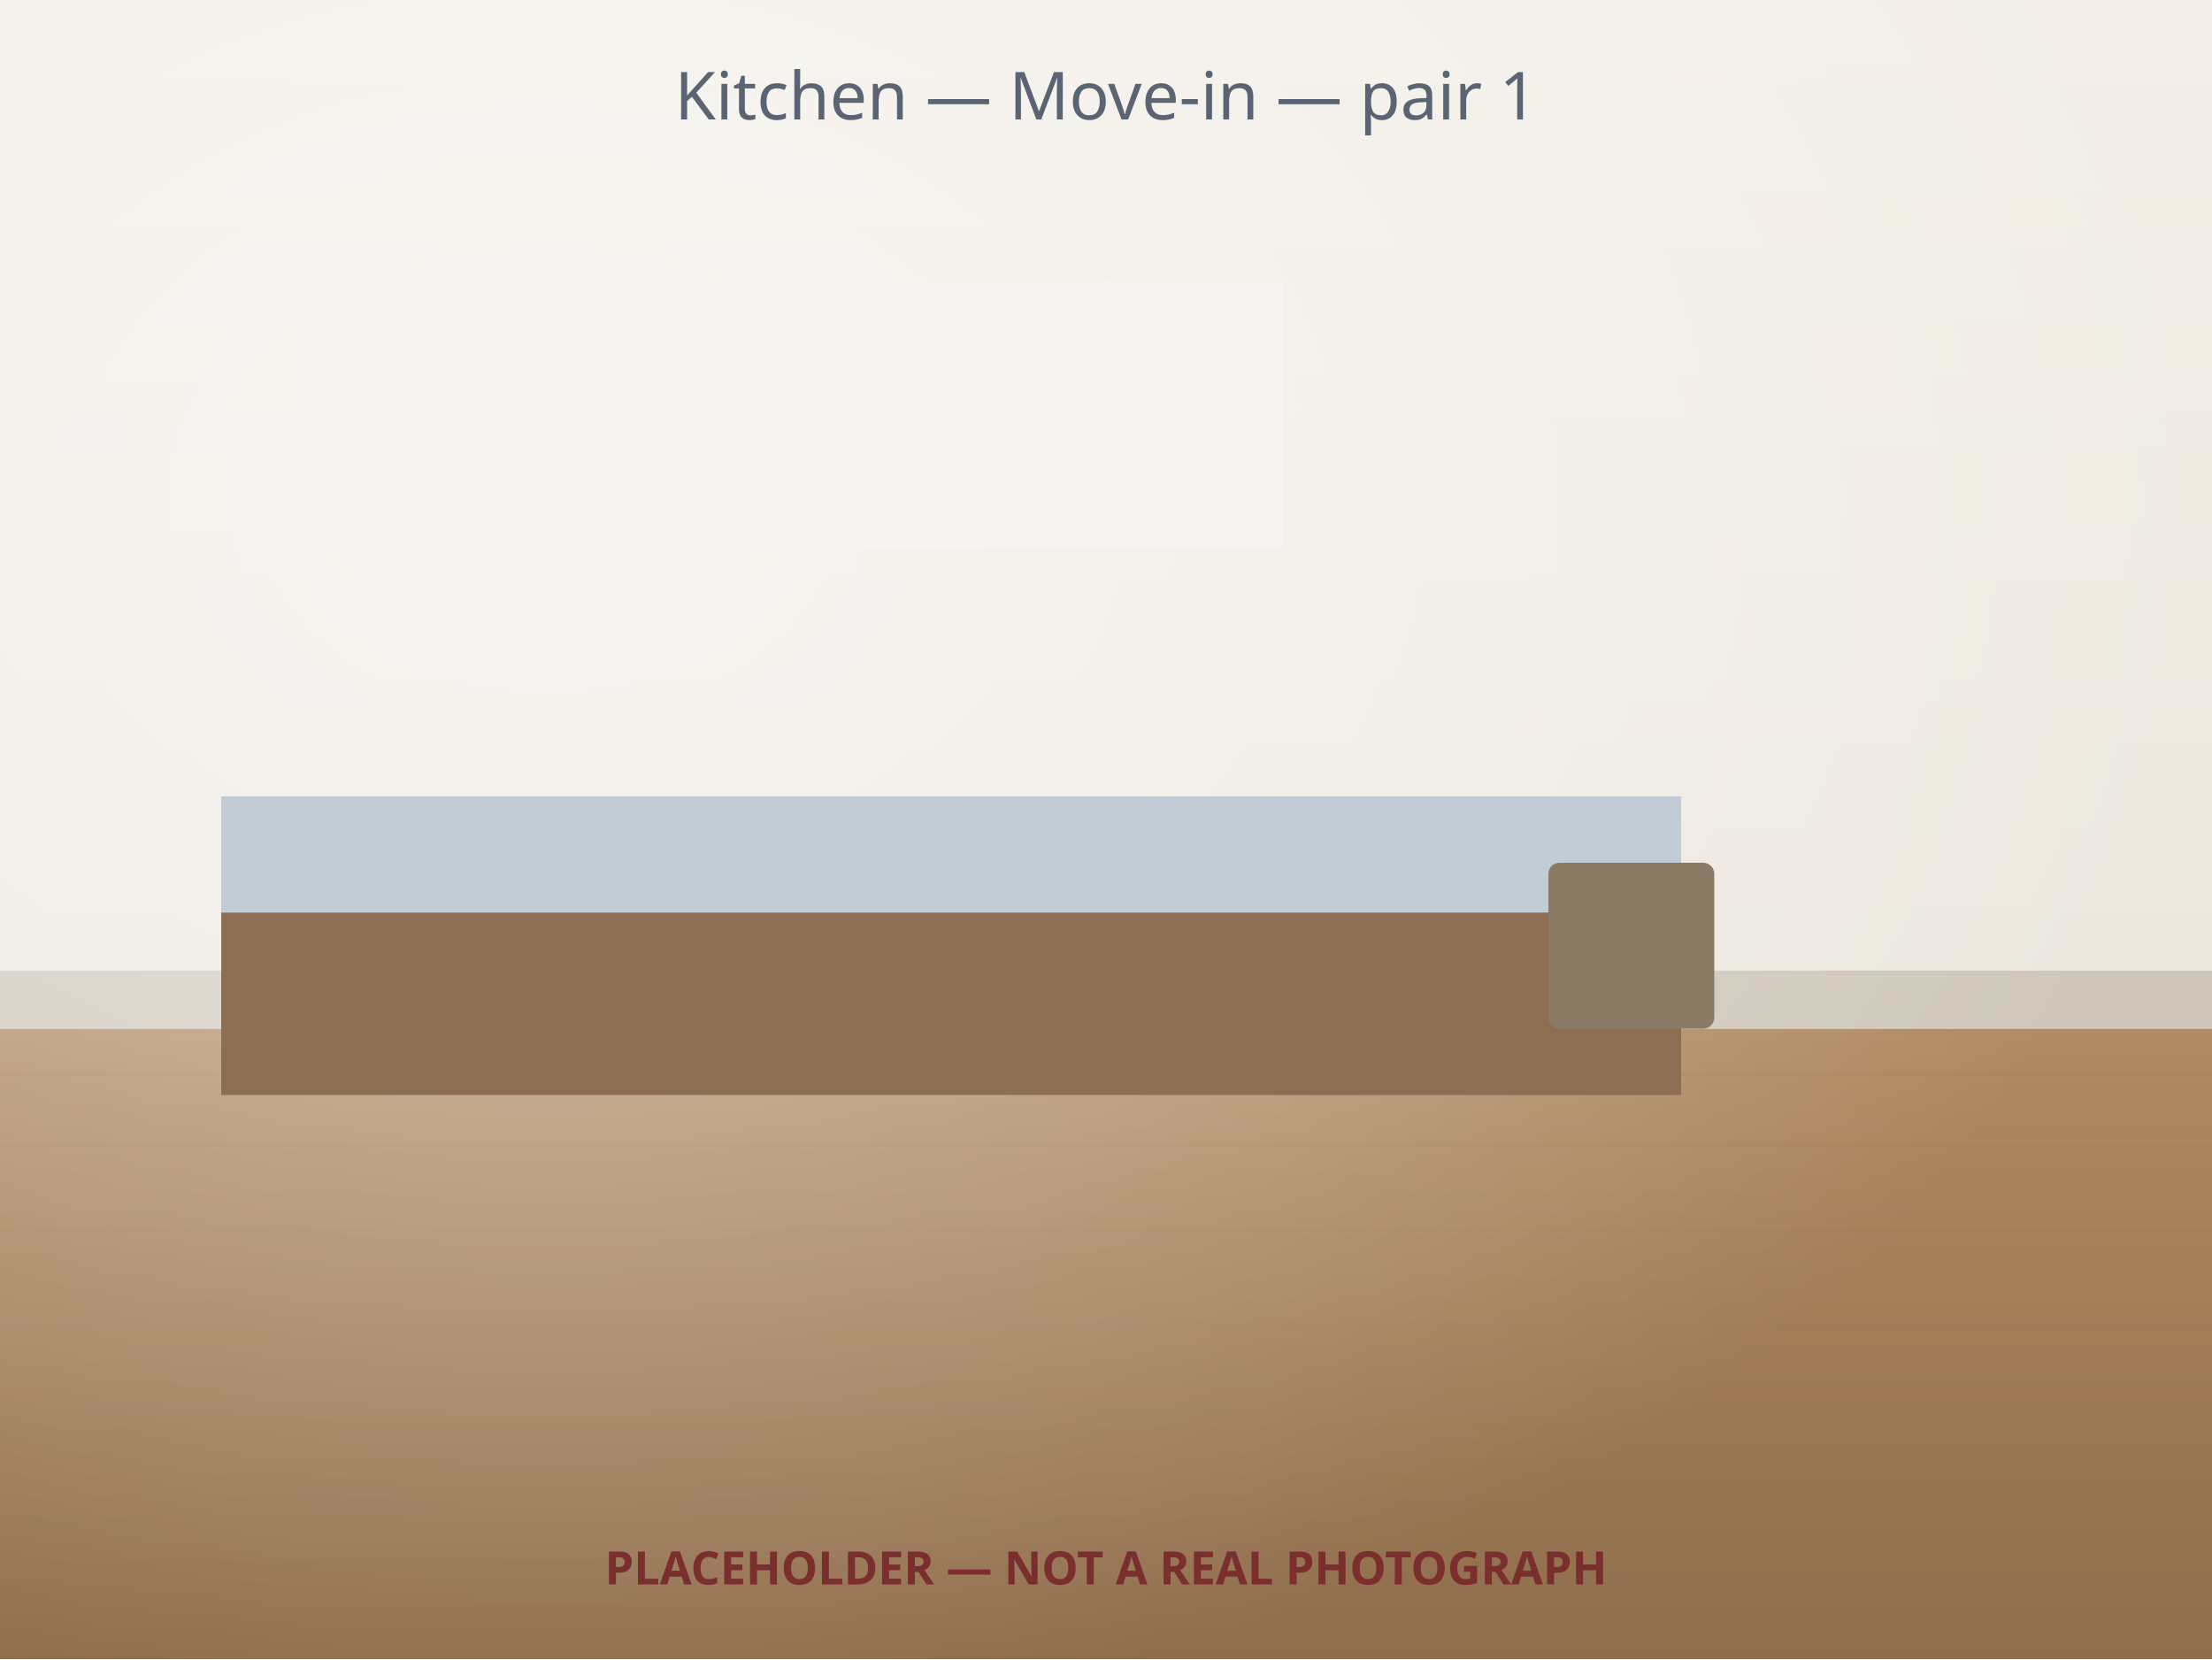
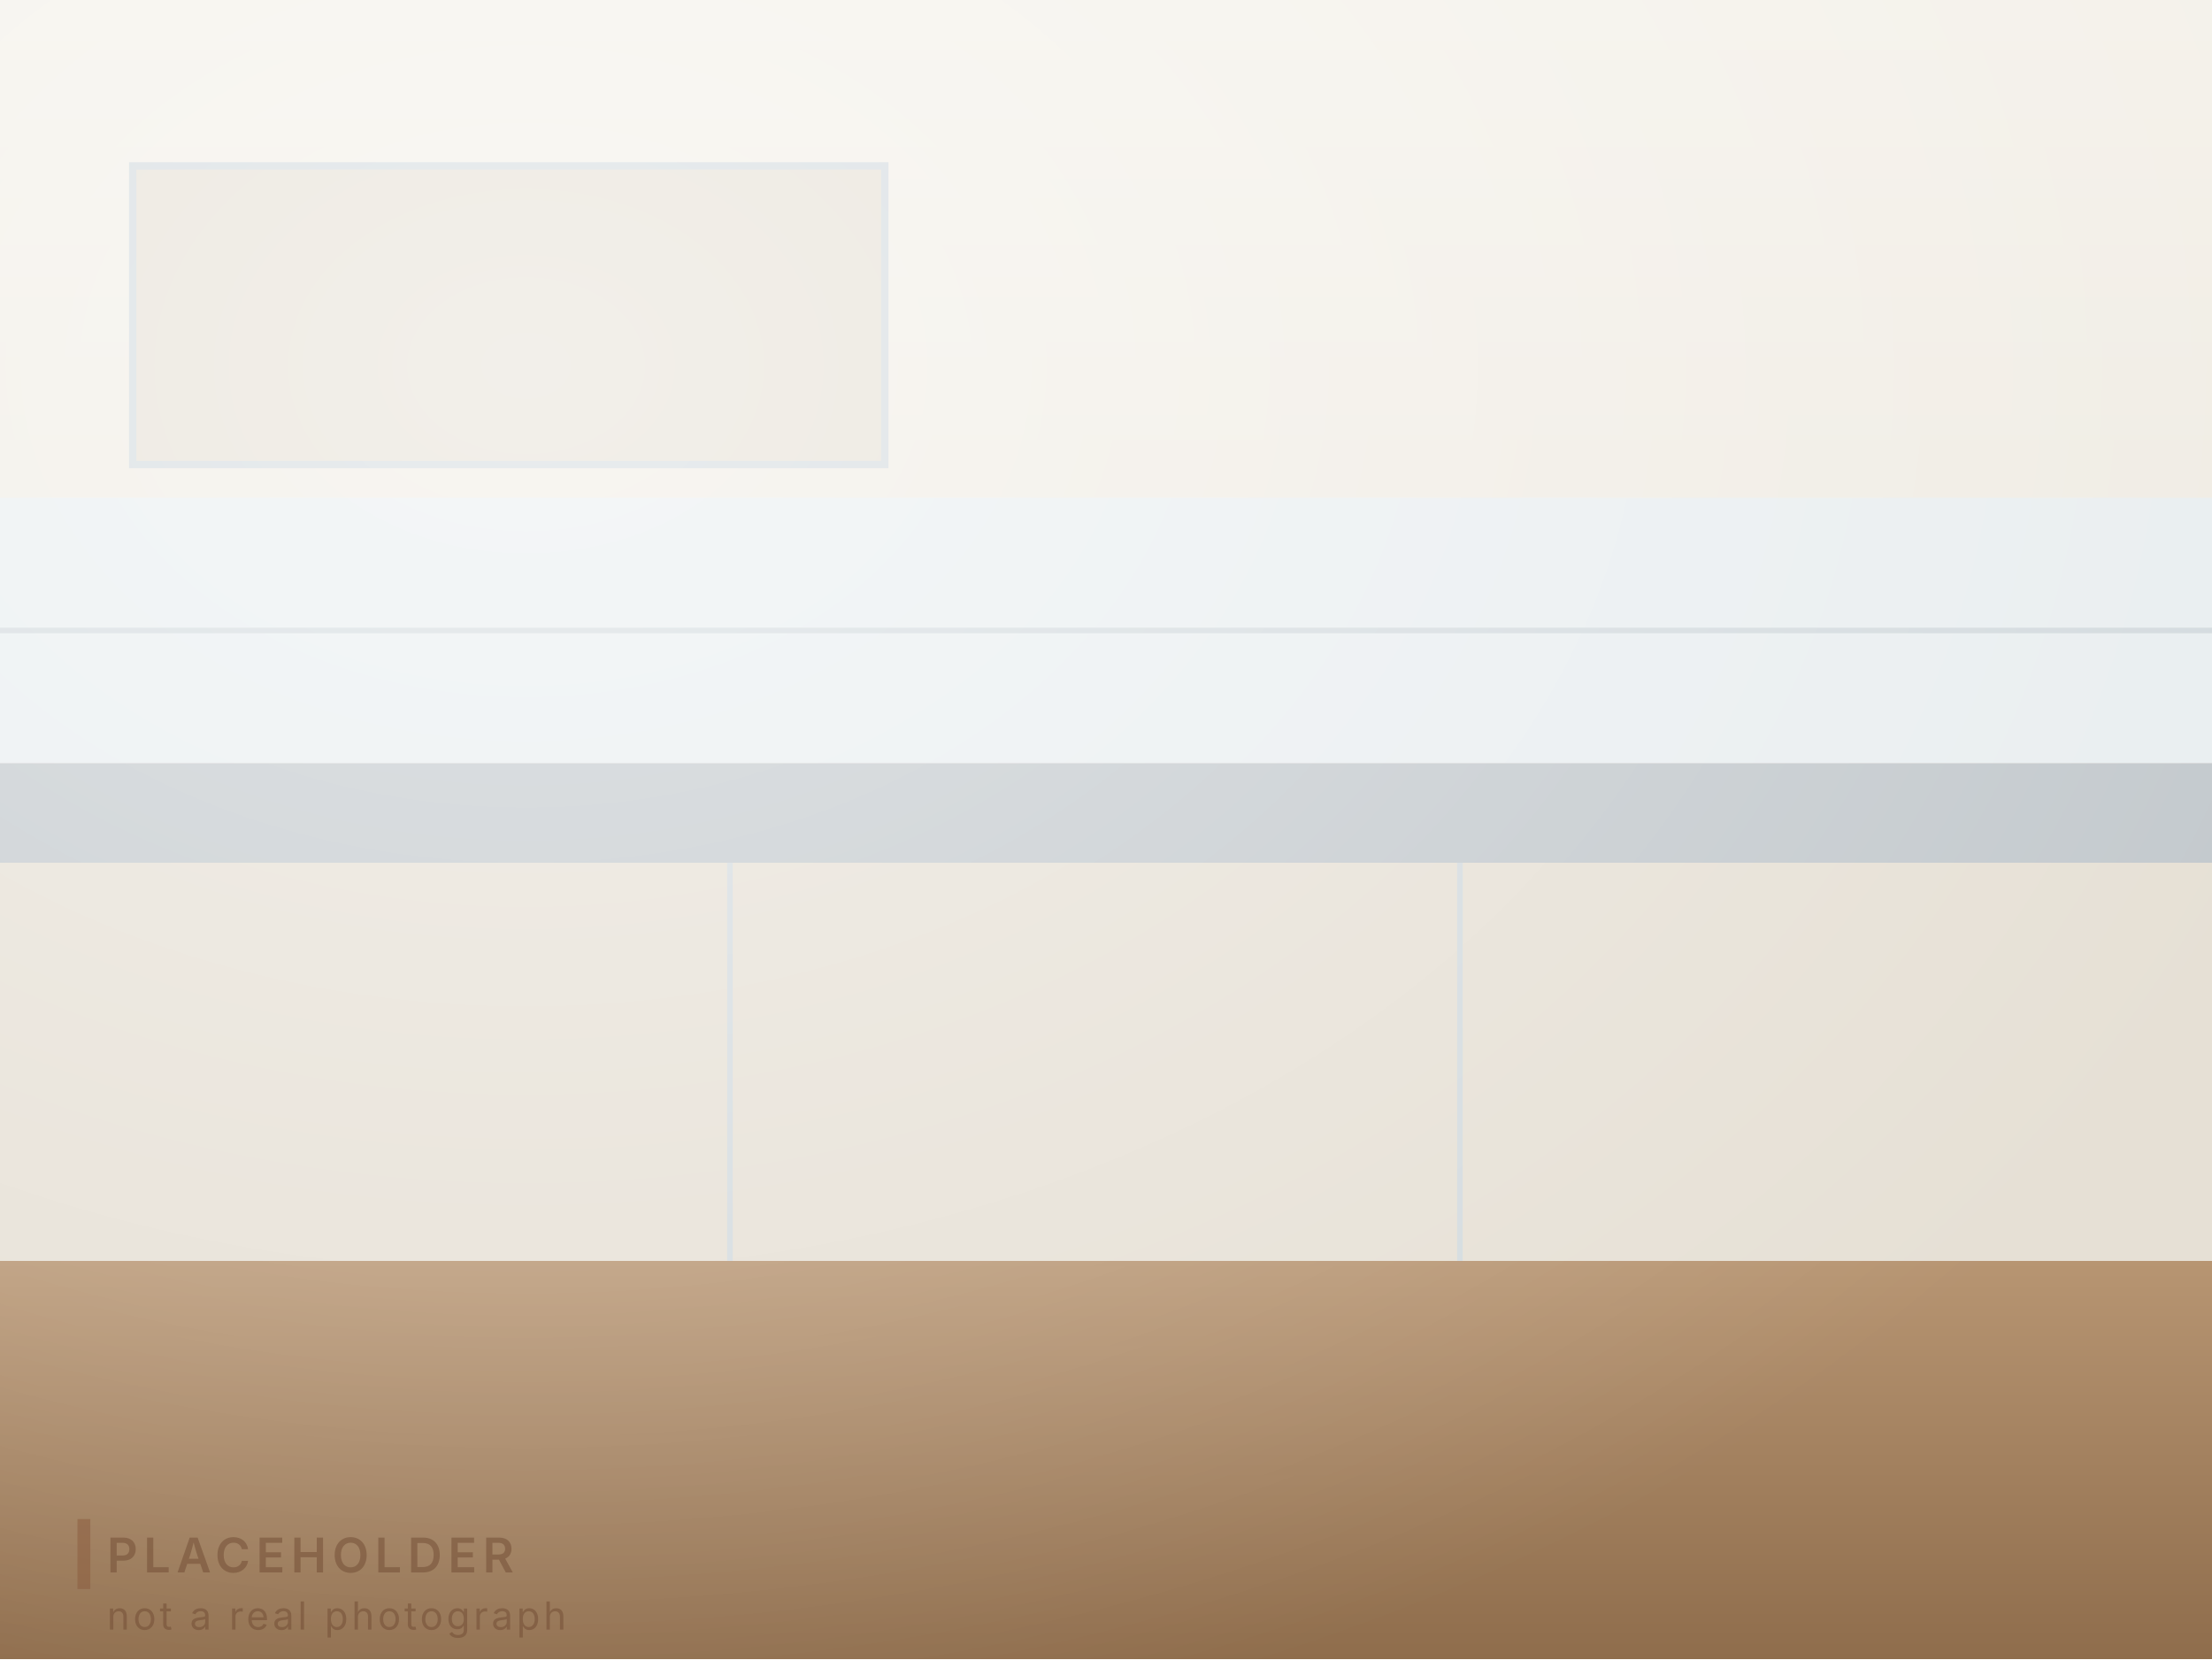
<svg xmlns="http://www.w3.org/2000/svg" width="1200" height="900" viewBox="0 0 1200 900" role="img">
  <defs>
-     <linearGradient id="wallg" x1="0" y1="0" x2="0" y2="1">
-       <stop offset="0" stop-color="#f2eee7" />
-       <stop offset="1" stop-color="#e8e3da" />
+     <linearGradient id="wall" x1="0" y1="0" x2="0" y2="1">
+       <stop offset="0" stop-color="#f4f1ea" />
+       <stop offset="1" stop-color="#e6e0d5" />
    </linearGradient>
-     <linearGradient id="floorg" x1="0" y1="0" x2="0" y2="1">
-       <stop offset="0" stop-color="#b08a62" />
+     <linearGradient id="floor" x1="0" y1="0" x2="0" y2="1">
+       <stop offset="0" stop-color="#b79572" />
      <stop offset="1" stop-color="#8f6d4c" />
    </linearGradient>
-     <radialGradient id="daylight" cx="0.25" cy="0.3" r="0.75">
-       <stop offset="0" stop-color="#ffffff" stop-opacity="0.55" />
+     <radialGradient id="day" cx="0.24" cy="0.22" r="0.85">
+       <stop offset="0" stop-color="#ffffff" stop-opacity="0.5" />
      <stop offset="1" stop-color="#ffffff" stop-opacity="0" />
    </radialGradient>
-     <radialGradient id="stain" cx="0.5" cy="0.5" r="0.5">
-       <stop offset="0" stop-color="#5a3a22" stop-opacity="0.85" />
-       <stop offset="0.6" stop-color="#6b4a2f" stop-opacity="0.55" />
-       <stop offset="1" stop-color="#6b4a2f" stop-opacity="0" />
+     <radialGradient id="mark" cx="0.5" cy="0.5" r="0.5">
+       <stop offset="0" stop-color="#5d4326" stop-opacity="0.85" />
+       <stop offset="0.6" stop-color="#6b4d2d" stop-opacity="0.45" />
+       <stop offset="1" stop-color="#6b4d2d" stop-opacity="0" />
    </radialGradient>
  </defs>
-   <rect width="1200" height="900" fill="url(#wallg)" />
-   <path d="M0 558.0 L1200.0 558.0 L1200.0 900 L0 900 Z" fill="url(#floorg)" />
-   <line x1="0" y1="582.7" x2="1200" y2="582.7" stroke="#9a765230" stroke-width="2" />
-   <line x1="0" y1="621.0" x2="1200" y2="621.0" stroke="#9a765230" stroke-width="2" />
-   <line x1="0" y1="667.0" x2="1200" y2="667.0" stroke="#9a765230" stroke-width="2" />
-   <line x1="0" y1="718.7" x2="1200" y2="718.7" stroke="#9a765230" stroke-width="2" />
-   <line x1="0" y1="775.1" x2="1200" y2="775.1" stroke="#9a765230" stroke-width="2" />
-   <line x1="0" y1="835.7" x2="1200" y2="835.7" stroke="#9a765230" stroke-width="2" />
-   <rect x="0" y="526.5" width="1200" height="31.5" fill="#cfc7bb" />
-   <rect width="1200" height="900" fill="url(#daylight)" />
-   <rect x="120.0" y="432.0" width="792.0" height="63.0" fill="#c3ccd4" />
-   <rect x="120.0" y="495.0" width="792.0" height="99.0" fill="#8d6e52" />
-   <rect x="168.0" y="153.0" width="528.0" height="144.0" fill="#f7f5f1" />
-   <rect x="840.0" y="468.0" width="90.0" height="90.0" rx="6" fill="#8a7a66" />
-   <text x="600" y="64.8" font-family="system-ui, sans-serif" font-size="36" fill="#5b6472" text-anchor="middle">Kitchen — Move-in — pair 1</text>
-   <text x="600" y="859.5" font-family="system-ui, sans-serif" font-size="25" fill="#7a2e2e" text-anchor="middle" font-weight="600">PLACEHOLDER — NOT A REAL PHOTOGRAPH</text>
+   <rect width="1200" height="900" fill="url(#wall)" />
+   <rect y="684" width="1200" height="216" fill="url(#floor)" />
+   <rect y="667.8" width="1200" height="16.2" fill="#d9d2c5" />
+   <rect y="270" width="1200" height="144" fill="#e9eef0" />
+   <line x1="0" y1="342" x2="1200" y2="342" stroke="#d3dade" stroke-width="3" />
+   <rect x="72" y="90" width="408" height="162" fill="#e6e0d5" stroke="#d3dade" stroke-width="4" />
+   <rect x="0" y="414" width="1200" height="54" fill="#c3c9cd" />
+   <rect x="0" y="468" width="1200" height="216" fill="#e6e0d5" />
+   <line x1="396" y1="468" x2="396" y2="684" stroke="#d3dade" stroke-width="3" />
+   <line x1="792" y1="468" x2="792" y2="684" stroke="#d3dade" stroke-width="3" />
+   <rect width="1200" height="900" fill="url(#day)" />
+   <g opacity="0.5">
+     <rect x="42" y="824" width="7" height="38" fill="#8a5a3c" />
+     <text x="58" y="853" font-family="system-ui, -apple-system, sans-serif" font-size="26" letter-spacing="3.1" fill="#6f4a31" font-weight="600">PLACEHOLDER</text>
+     <text x="58" y="884" font-family="system-ui, -apple-system, sans-serif" font-size="21" letter-spacing="1.8" fill="#6f4a31">not a real photograph</text>
+   </g>
</svg>
